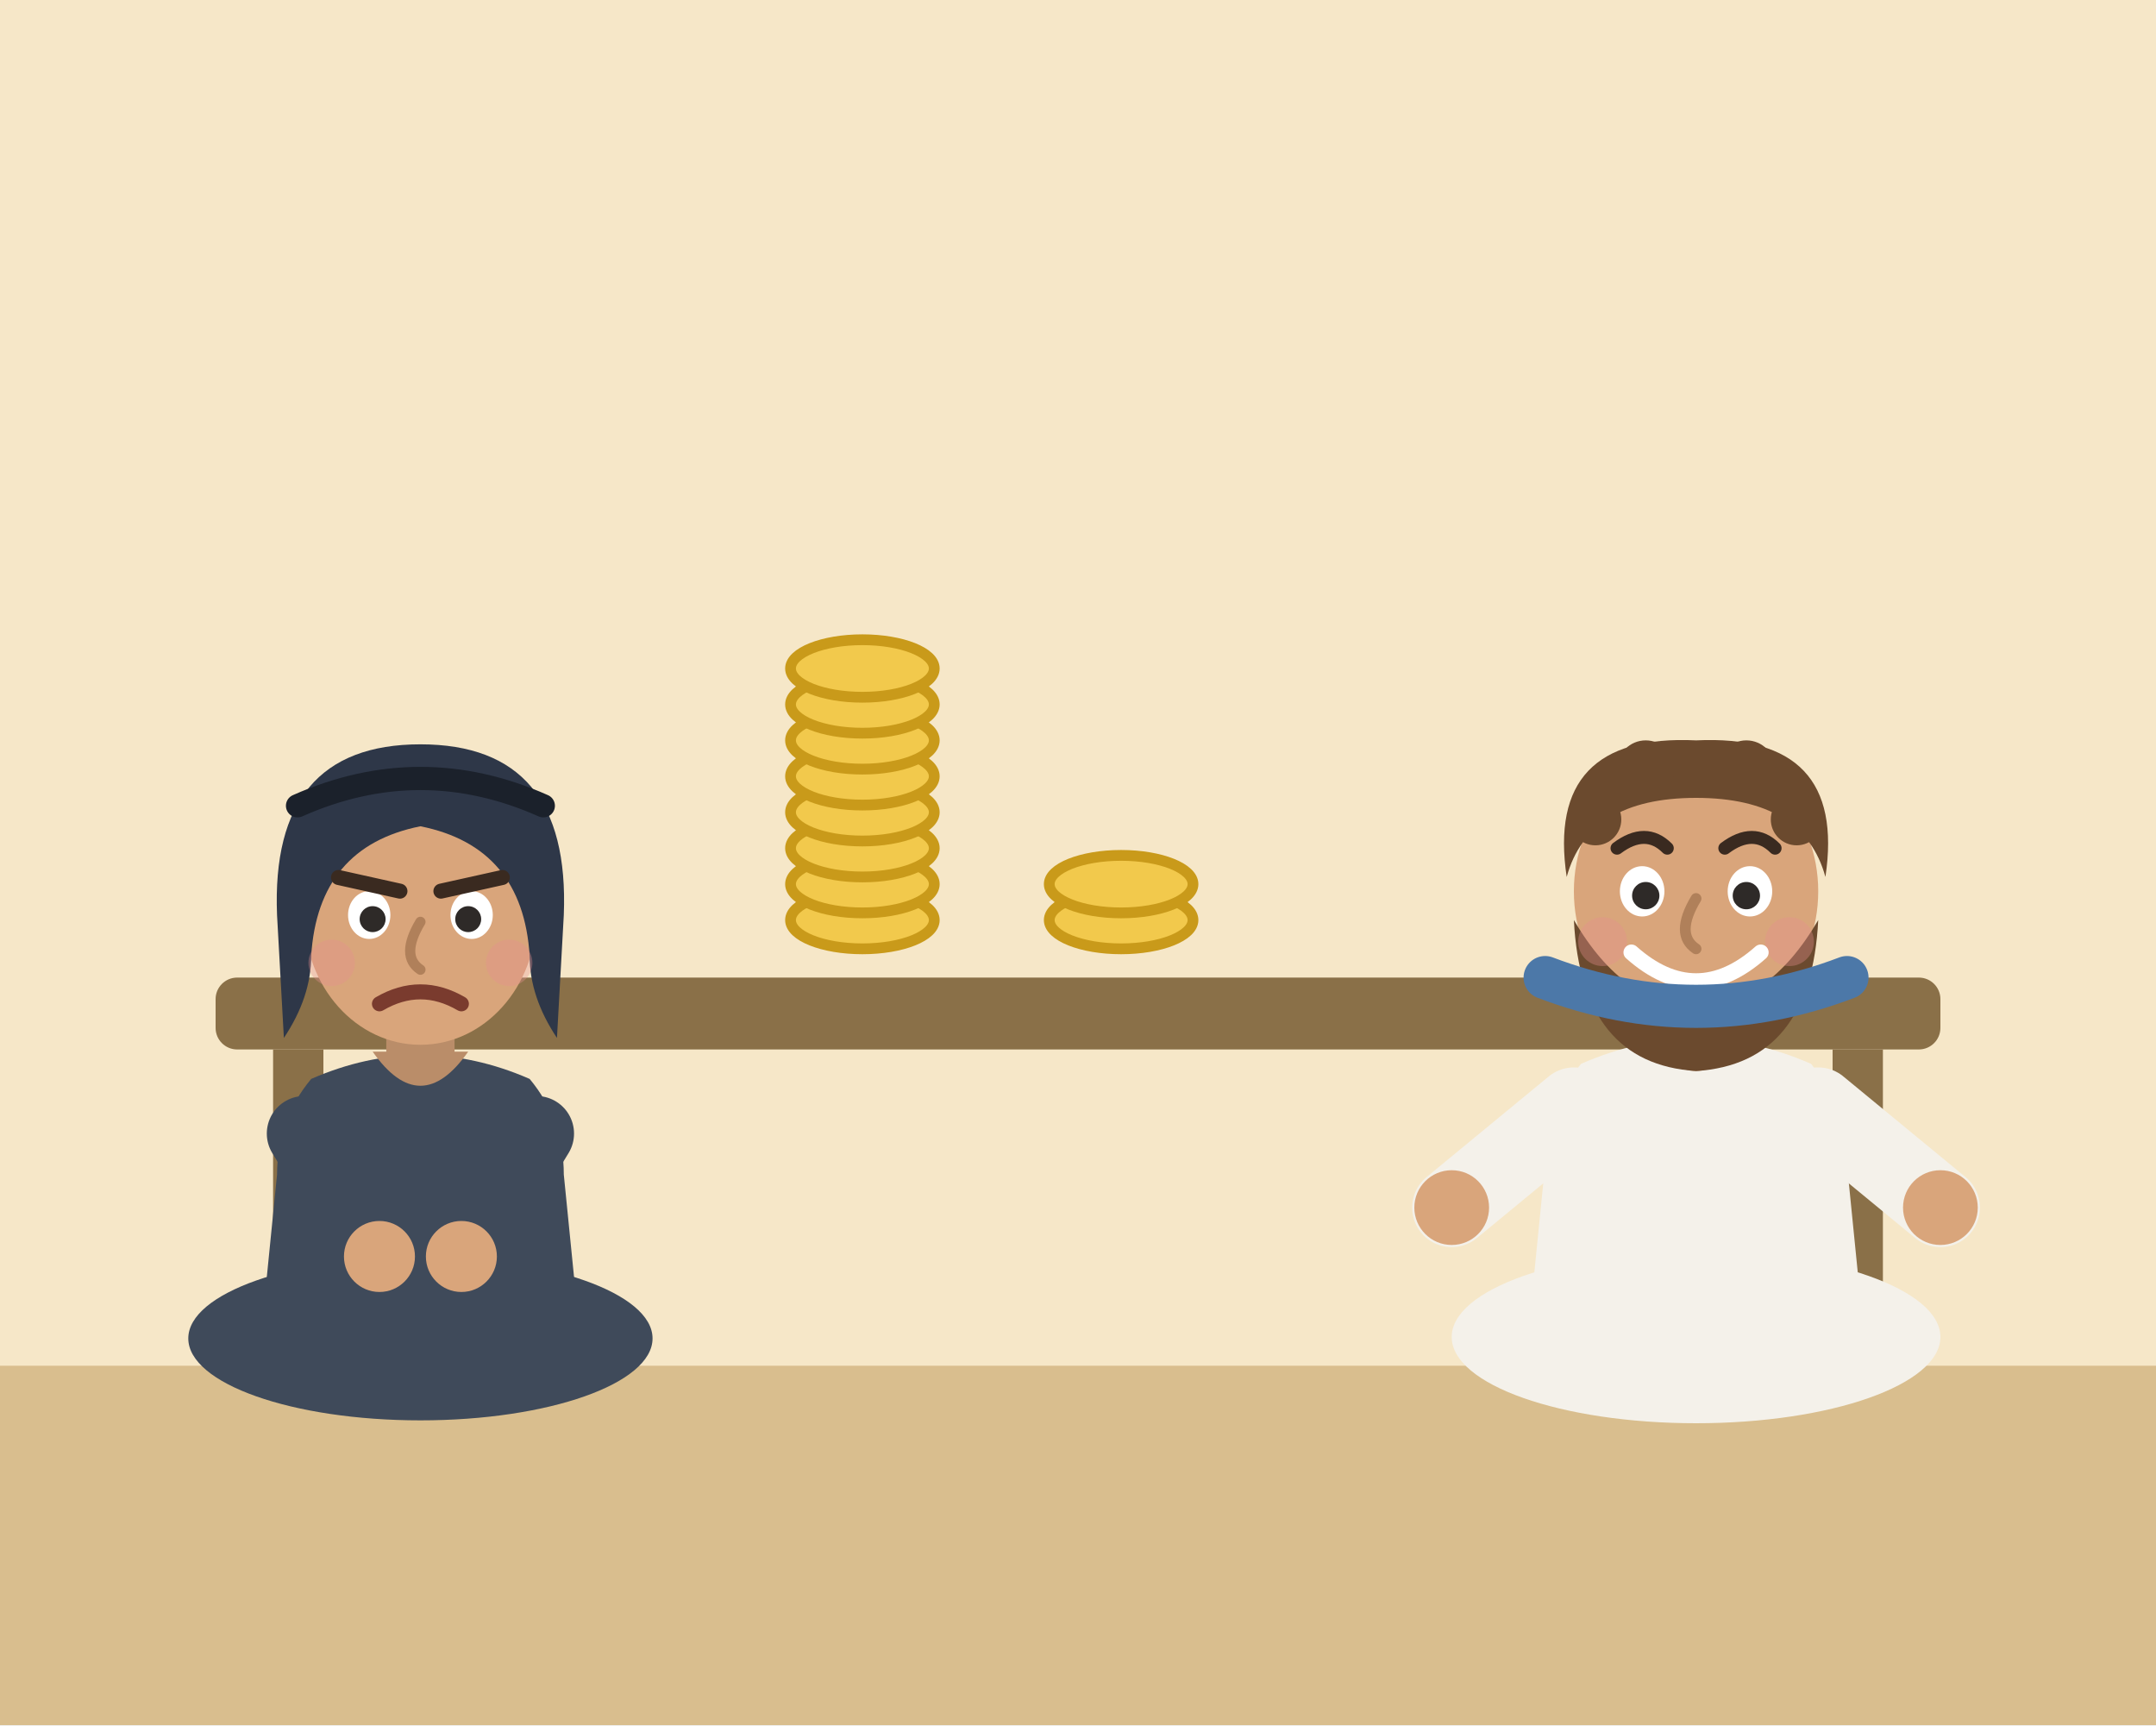
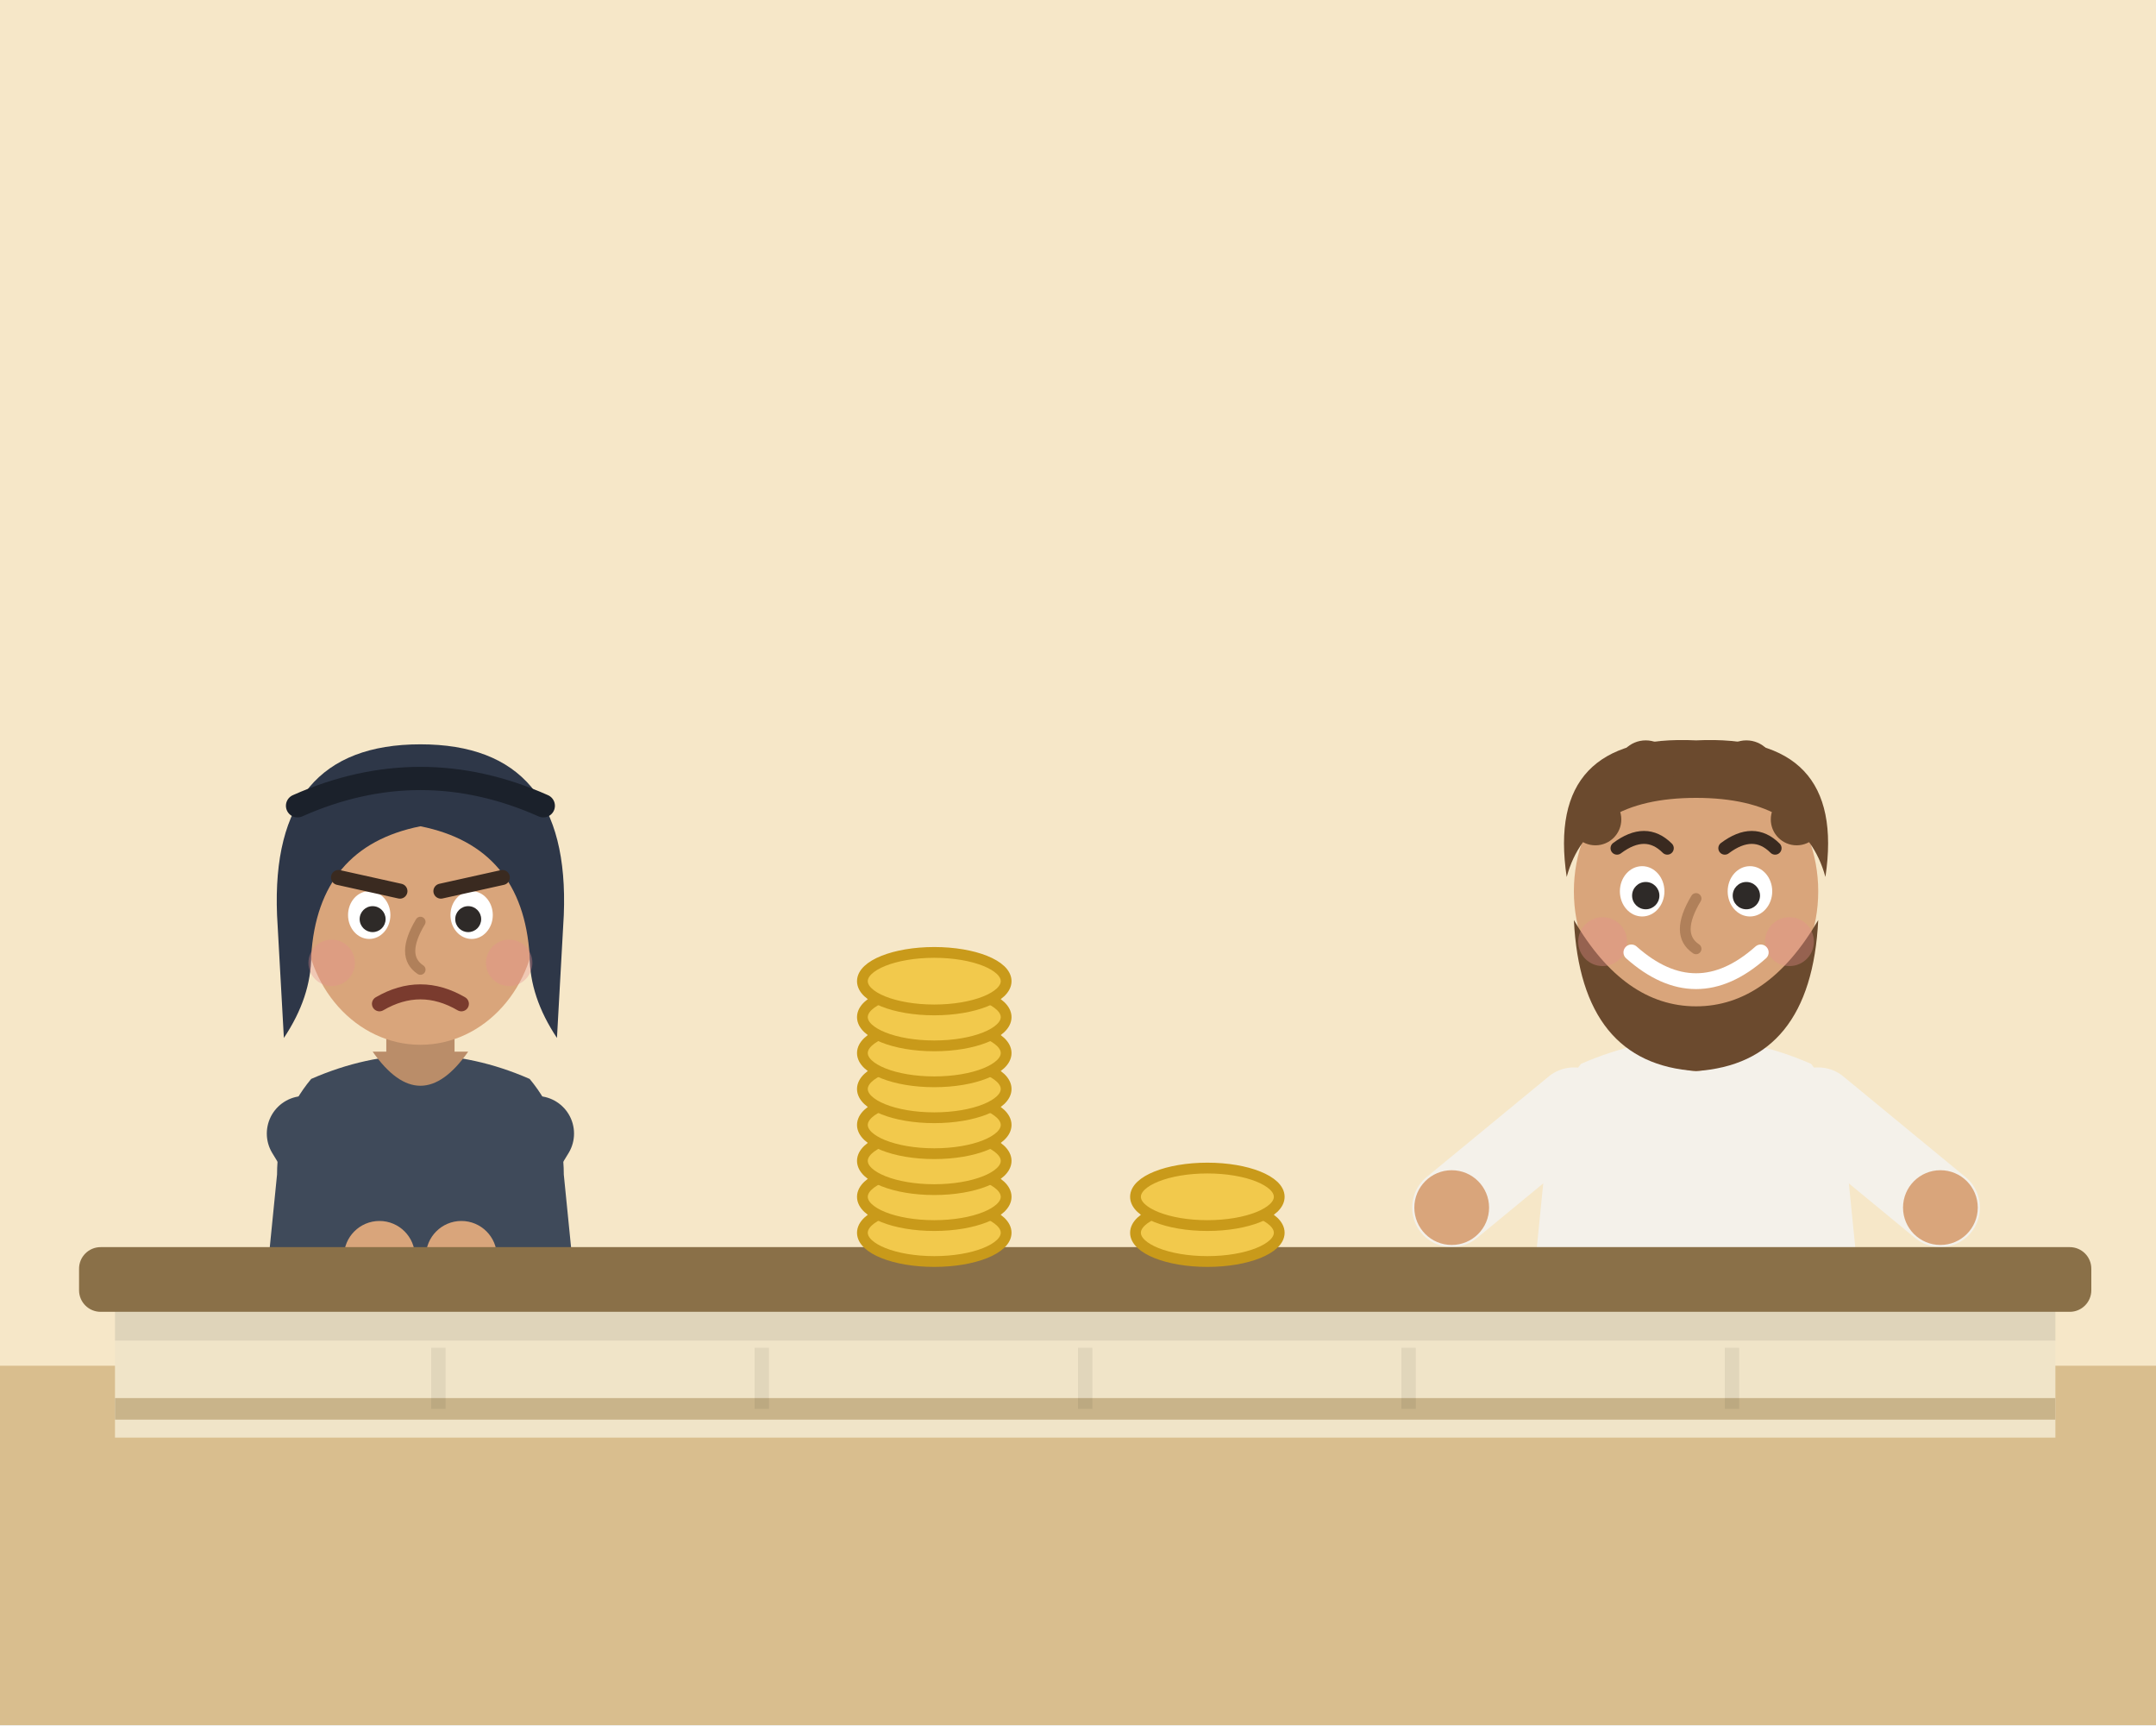
<svg xmlns="http://www.w3.org/2000/svg" viewBox="0 0 300 240">
  <rect width="300" height="240" fill="#F6E7C8" />
  <rect y="190" width="300" height="50" fill="#D9BE8E" />
-   <rect x="30" y="136" width="240" height="10" rx="3" fill="#8A7048" />
-   <rect x="38" y="146" width="7" height="44" fill="#8A7048" />
-   <rect x="255" y="146" width="7" height="44" fill="#8A7048" />
  <g transform="translate(30,100.7) scale(0.95)">
    <line x1="13" y1="60" x2="24" y2="78" stroke="#3F4A5A" stroke-width="11" stroke-linecap="round" />
    <line x1="47" y1="60" x2="36" y2="78" stroke="#3F4A5A" stroke-width="11" stroke-linecap="round" />
    <rect x="25" y="40" width="10" height="14" rx="4" fill="#BA8D69" />
    <path d="M14 52Q30 45 46 52Q51 58 51 66L53 86H7L9 66Q9 58 14 52Z" fill="#3F4A5A" />
    <ellipse cx="30" cy="90" rx="34" ry="12" fill="#3F4A5A" />
    <path d="M23 48Q30 58 37 48Z" fill="#BA8D69" />
    <circle cx="24" cy="78" r="5.2" fill="#D9A57B" />
    <circle cx="36" cy="78" r="5.2" fill="#D9A57B" />
    <ellipse cx="30" cy="28" rx="17" ry="19" fill="#D9A57B" />
    <path d="M30 3Q8 3 9 28L10 46Q14 40 14 34Q15 18 30 15Q45 18 46 34Q46 40 50 46L51 28Q52 3 30 3Z" fill="#2E3748" />
    <path d="M12 12Q30 4 48 12" stroke="#1B212B" stroke-width="3.4" fill="none" stroke-linecap="round" />
    <ellipse cx="22.5" cy="28" rx="3.1" ry="3.5" fill="#fff" />
    <ellipse cx="37.5" cy="28" rx="3.1" ry="3.5" fill="#fff" />
    <circle cx="23" cy="28.6" r="1.9" fill="#2E2A28" />
    <circle cx="37" cy="28.6" r="1.9" fill="#2E2A28" />
    <circle cx="17" cy="35" r="3.4" fill="#E58E8E" opacity=".35" />
    <circle cx="43" cy="35" r="3.4" fill="#E58E8E" opacity=".35" />
    <path d="M30 29q-3 5 0 7" stroke="#B0805A" stroke-width="1.5" fill="none" stroke-linecap="round" />
    <path d="M24 41q6-3.5 12 0" stroke="#7A3B2E" stroke-width="2.2" fill="none" stroke-linecap="round" />
    <path d="M18 22.5l9 2M42 22.5l-9 2" stroke="#3A2A20" stroke-width="2.2" stroke-linecap="round" />
  </g>
  <g transform="translate(206,96.0) scale(1.0)">
    <line x1="13" y1="58" x2="-4" y2="72" stroke="#F4F1EA" stroke-width="11" stroke-linecap="round" />
    <line x1="47" y1="58" x2="64" y2="72" stroke="#F4F1EA" stroke-width="11" stroke-linecap="round" />
    <rect x="25" y="40" width="10" height="14" rx="4" fill="#BA8D69" />
    <path d="M14 52Q30 45 46 52Q51 58 51 66L53 86H7L9 66Q9 58 14 52Z" fill="#F4F1EA" />
    <ellipse cx="30" cy="90" rx="34" ry="12" fill="#F4F1EA" />
    <path d="M23 48Q30 58 37 48Z" fill="#BA8D69" />
    <circle cx="-4" cy="72" r="5.2" fill="#D9A57B" />
    <circle cx="64" cy="72" r="5.2" fill="#D9A57B" />
    <ellipse cx="30" cy="28" rx="17" ry="19" fill="#D9A57B" />
    <path d="M12 26Q9 6 30 7Q51 6 48 26Q45 15 30 15Q15 15 12 26Z" fill="#6B4A2E" />
    <circle cx="16" cy="18" r="3.6" fill="#6B4A2E" />
    <circle cx="44" cy="18" r="3.6" fill="#6B4A2E" />
    <circle cx="23" cy="11" r="4" fill="#6B4A2E" />
    <circle cx="37" cy="11" r="4" fill="#6B4A2E" />
    <path d="M13 32Q14 52 30 53Q46 52 47 32Q40 44 30 44Q20 44 13 32Z" fill="#6B4A2E" />
    <ellipse cx="22.5" cy="28" rx="3.1" ry="3.5" fill="#fff" />
    <ellipse cx="37.5" cy="28" rx="3.1" ry="3.5" fill="#fff" />
    <circle cx="23" cy="28.6" r="1.9" fill="#2E2A28" />
    <circle cx="37" cy="28.6" r="1.9" fill="#2E2A28" />
    <circle cx="17" cy="35" r="3.4" fill="#E58E8E" opacity=".35" />
    <circle cx="43" cy="35" r="3.4" fill="#E58E8E" opacity=".35" />
    <path d="M30 29q-3 5 0 7" stroke="#B0805A" stroke-width="1.5" fill="none" stroke-linecap="round" />
    <path d="M21 36.5q9 8 18 0" stroke="#FFFFFF" stroke-width="2.2" fill="none" stroke-linecap="round" />
    <path d="M19 22q4-3 7 0M34 22q4-3 7 0" stroke="#3A2A20" stroke-width="1.8" fill="none" stroke-linecap="round" />
  </g>
-   <g transform="translate(206,62) scale(1.0)">
-     <path d="M9 74Q30 82 51 74" stroke="#4C78A8" stroke-width="6" fill="none" stroke-linecap="round" />
-   </g>
-   <ellipse cx="120" cy="128" rx="10" ry="4" fill="#F2C94C" stroke="#C99A1A" stroke-width="1.5" />
-   <ellipse cx="120" cy="123" rx="10" ry="4" fill="#F2C94C" stroke="#C99A1A" stroke-width="1.5" />
-   <ellipse cx="120" cy="118" rx="10" ry="4" fill="#F2C94C" stroke="#C99A1A" stroke-width="1.5" />
-   <ellipse cx="120" cy="113" rx="10" ry="4" fill="#F2C94C" stroke="#C99A1A" stroke-width="1.5" />
-   <ellipse cx="120" cy="108" rx="10" ry="4" fill="#F2C94C" stroke="#C99A1A" stroke-width="1.5" />
-   <ellipse cx="120" cy="103" rx="10" ry="4" fill="#F2C94C" stroke="#C99A1A" stroke-width="1.5" />
-   <ellipse cx="120" cy="98" rx="10" ry="4" fill="#F2C94C" stroke="#C99A1A" stroke-width="1.5" />
-   <ellipse cx="120" cy="93" rx="10" ry="4" fill="#F2C94C" stroke="#C99A1A" stroke-width="1.5" />
-   <ellipse cx="156" cy="128" rx="10" ry="4" fill="#F2C94C" stroke="#C99A1A" stroke-width="1.5" />
-   <ellipse cx="156" cy="123" rx="10" ry="4" fill="#F2C94C" stroke="#C99A1A" stroke-width="1.5" />
-   <path d="M103 98l16-8l16 8M146 98l10-6l10 6" stroke="#C99A1A" stroke-width="0" fill="none" />
+   <rect x="16" y="181.5" width="270" height="18.5" fill="#F0E4C8" />
+   <rect x="16" y="181.5" width="270" height="5" fill="#00000012" />
+   <path d="M16 196H286" stroke="#C9B48A" stroke-width="3" />
+   <path d="M61 187.5V196" stroke="#00000010" stroke-width="2" />
+   <path d="M106 187.5V196" stroke="#00000010" stroke-width="2" />
+   <path d="M151 187.5V196" stroke="#00000010" stroke-width="2" />
+   <path d="M196 187.5V196" stroke="#00000010" stroke-width="2" />
+   <path d="M241 187.5V196" stroke="#00000010" stroke-width="2" />
+   <rect x="11" y="173.5" width="280" height="9" rx="3" fill="#8A7048" />
+   <ellipse cx="130" cy="171.5" rx="10" ry="4" fill="#F2C94C" stroke="#C99A1A" stroke-width="1.5" />
+   <ellipse cx="130" cy="166.5" rx="10" ry="4" fill="#F2C94C" stroke="#C99A1A" stroke-width="1.5" />
+   <ellipse cx="130" cy="161.5" rx="10" ry="4" fill="#F2C94C" stroke="#C99A1A" stroke-width="1.5" />
+   <ellipse cx="130" cy="156.5" rx="10" ry="4" fill="#F2C94C" stroke="#C99A1A" stroke-width="1.5" />
+   <ellipse cx="130" cy="151.5" rx="10" ry="4" fill="#F2C94C" stroke="#C99A1A" stroke-width="1.5" />
+   <ellipse cx="130" cy="146.5" rx="10" ry="4" fill="#F2C94C" stroke="#C99A1A" stroke-width="1.5" />
+   <ellipse cx="130" cy="141.5" rx="10" ry="4" fill="#F2C94C" stroke="#C99A1A" stroke-width="1.5" />
+   <ellipse cx="130" cy="136.5" rx="10" ry="4" fill="#F2C94C" stroke="#C99A1A" stroke-width="1.5" />
+   <ellipse cx="168" cy="171.5" rx="10" ry="4" fill="#F2C94C" stroke="#C99A1A" stroke-width="1.5" />
+   <ellipse cx="168" cy="166.5" rx="10" ry="4" fill="#F2C94C" stroke="#C99A1A" stroke-width="1.5" />
</svg>
